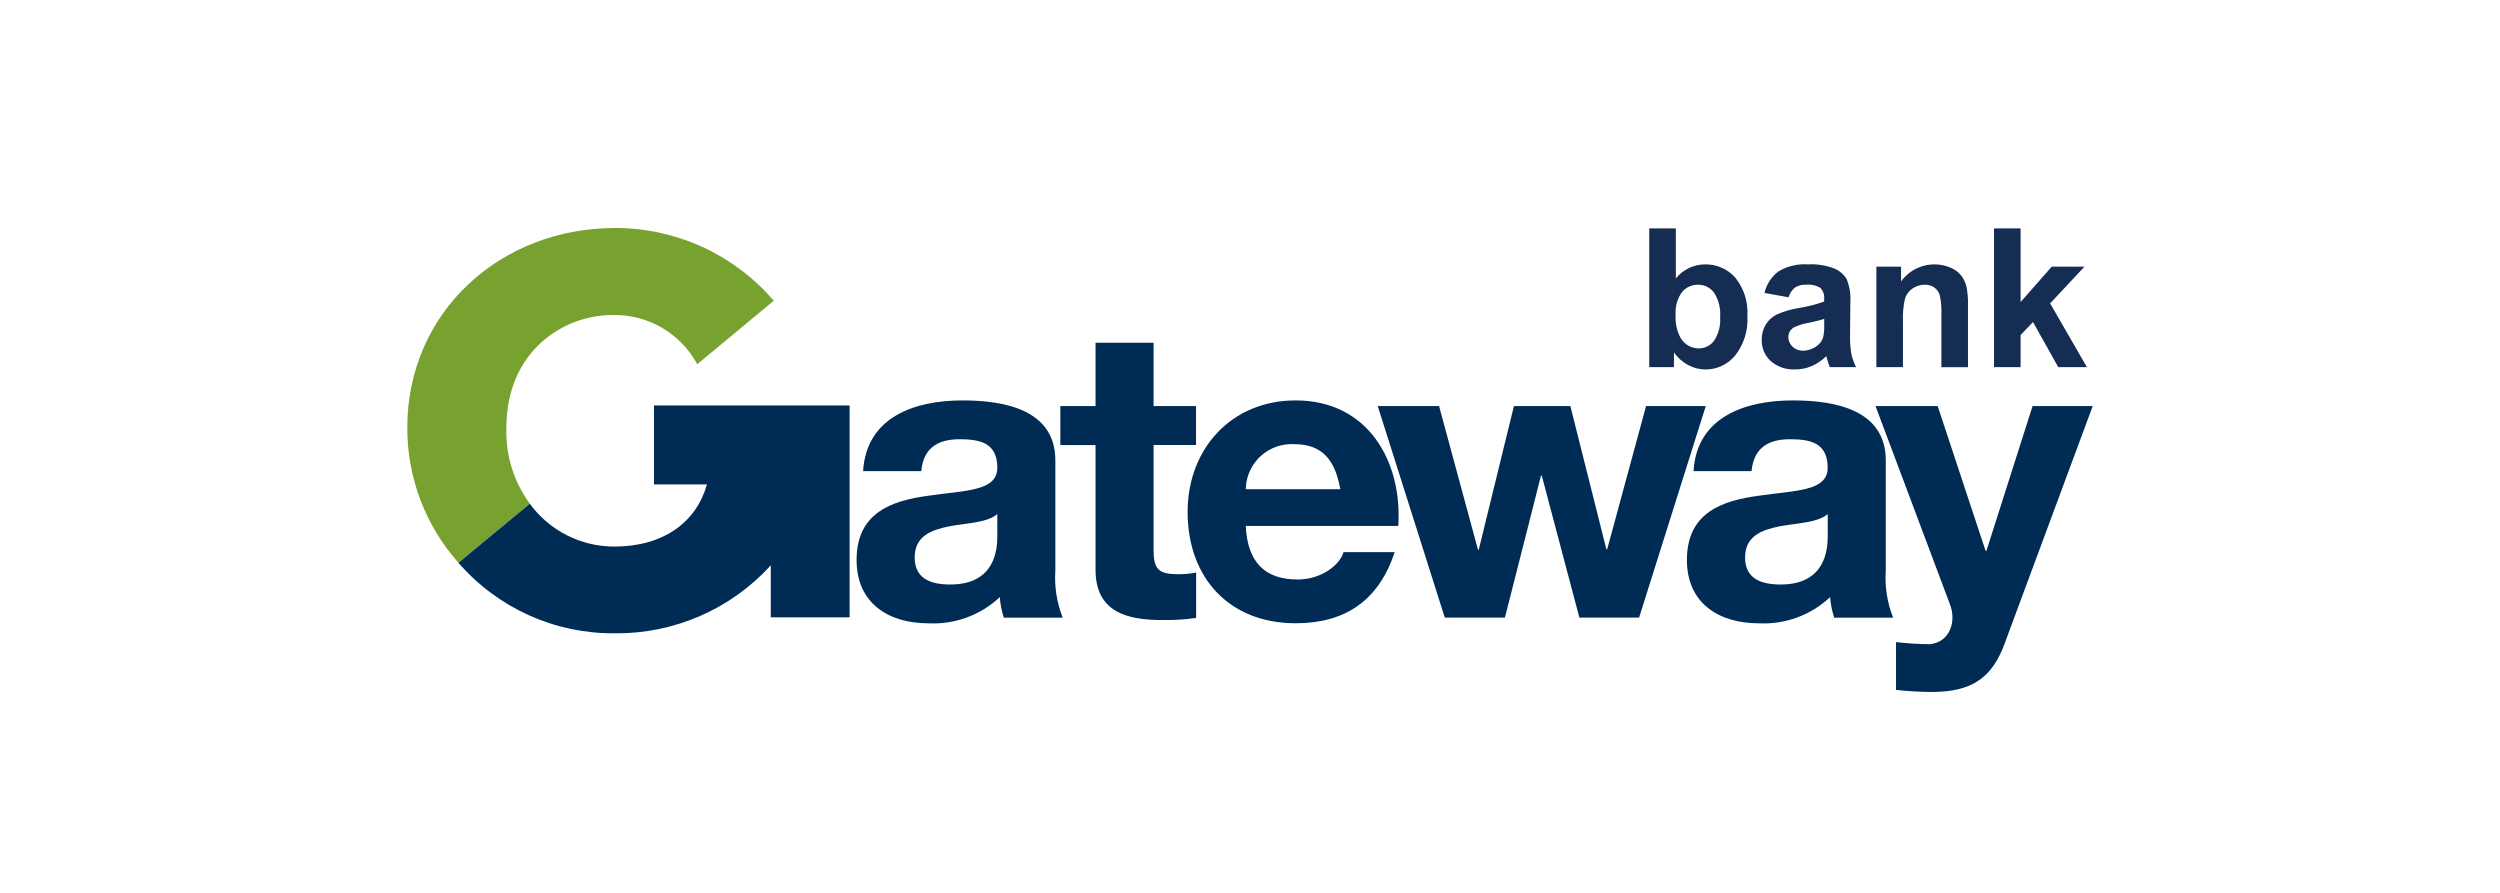
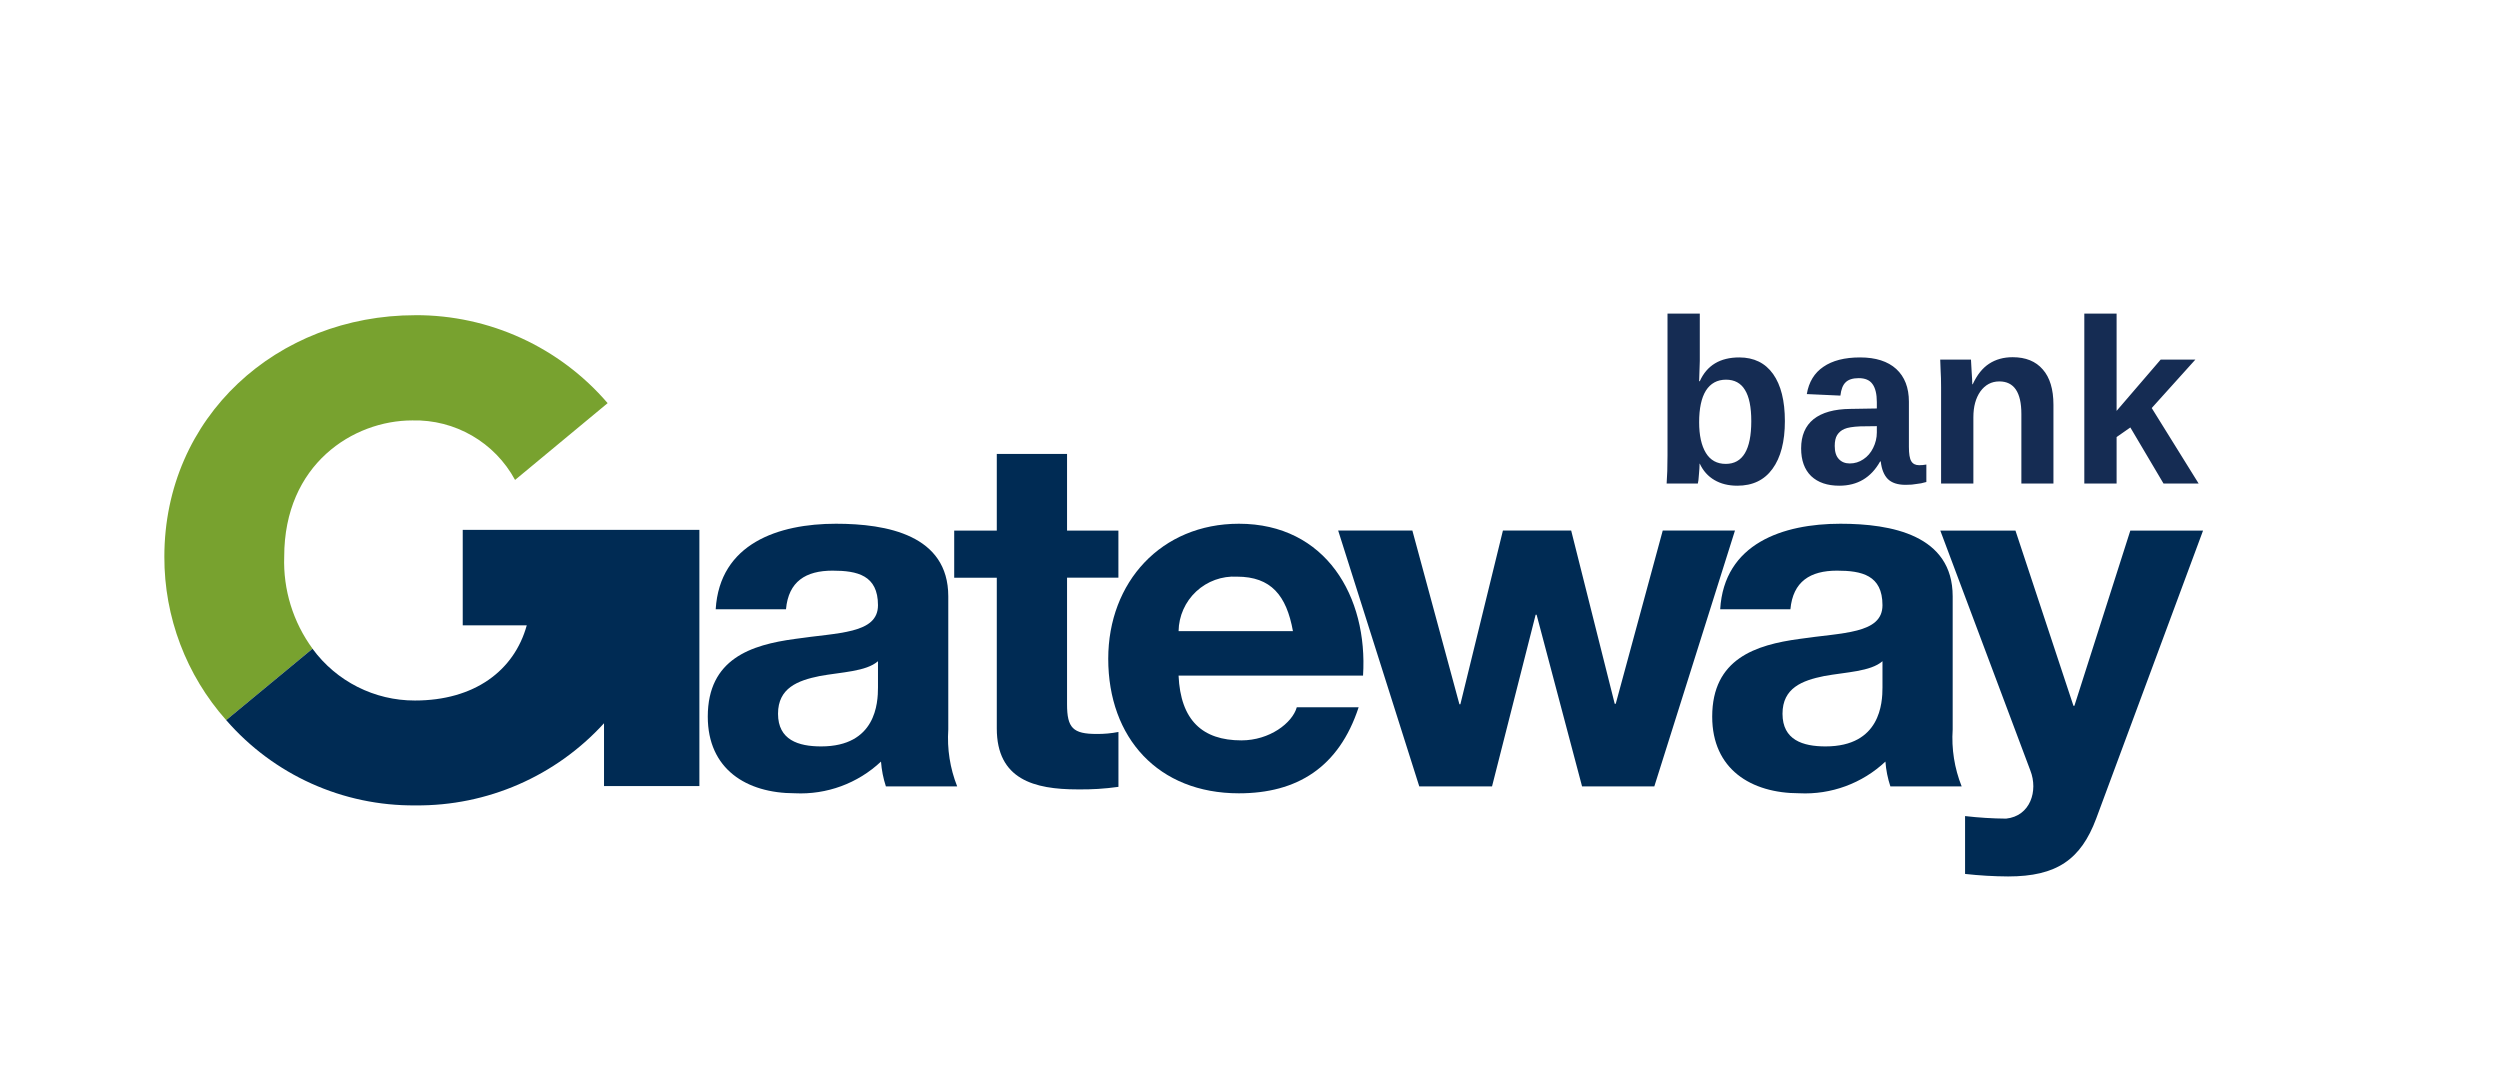
- <svg xmlns="http://www.w3.org/2000/svg" viewBox="0 0 280 100">
-   <path d="M68.859,25.538c-12.8,0-23.242,9.39-23.242,22.366A22.679,22.679,0,0,0,51.343,63.03l8-6.615A13.622,13.622,0,0,1,56.715,47.9c0-8.569,6.4-12.618,11.856-12.618a10.512,10.512,0,0,1,9.52,5.51l8.572-7.111a23.365,23.365,0,0,0-17.8-8.145" style="fill:#78a22f" />
-   <path d="M118.2,63.89V51.569c0-5.676-5.679-6.723-10.4-6.723-5.315,0-10.763,1.824-11.133,7.922l6.516,0c.23-2.572,1.829-3.574,4.307-3.574,2.283,0,4.21.413,4.21,3.2,0,2.667-3.709,2.528-7.7,3.124-4.031.545-8.063,1.83-8.063,7.2,0,4.85,3.57,7.094,8.063,7.094a10.865,10.865,0,0,0,7.976-2.935,9.66,9.66,0,0,0,.452,2.3h6.594A12.153,12.153,0,0,1,118.2,63.89ZM111.7,60.011c0,1.421-.18,5.454-5.263,5.454-2.109,0-3.993-.6-3.993-3.024,0-2.392,1.835-3.08,3.852-3.491,2.013-.37,4.3-.41,5.4-1.374Z" style="fill:#002b54" />
-   <path d="M129.2,61.562V49.838h4.756V45.48H129.2V38.386h-6.5V45.48h-3.943v4.364H122.7V63.807c0,4.722,3.479,5.637,7.467,5.637a24.128,24.128,0,0,0,3.8-.235V64.127a9.849,9.849,0,0,1-2.012.184C129.75,64.311,129.2,63.759,129.2,61.562Z" style="fill:#002b54" />
-   <path d="M145.113,44.846c-7.185,0-12.1,5.4-12.1,12.5,0,7.331,4.629,12.459,12.1,12.459,5.361,0,9.257-2.376,11.088-7.967h-5.727c-.411,1.464-2.522,3.066-5.129,3.066-3.62,0-5.634-1.876-5.817-6h17.081C157.074,51.618,153.177,44.846,145.113,44.846Zm-5.584,9.942c.006-.066.006-.129.006-.195a5.134,5.134,0,0,1,5.4-4.847c3.158,0,4.584,1.744,5.18,5.042Z" style="fill:#002b54" />
-   <polygon points="184.359 45.478 180.005 61.521 179.914 61.521 175.881 45.478 169.56 45.478 165.621 61.562 165.532 61.562 161.176 45.478 154.306 45.478 161.816 69.169 168.552 69.169 172.591 53.269 172.679 53.269 176.89 69.169 183.579 69.169 191.046 45.478 184.359 45.478" style="fill:#002b54" />
-   <path d="M211.206,63.89V51.569c0-5.676-5.677-6.723-10.4-6.723-5.314,0-10.768,1.824-11.131,7.922l6.5,0c.238-2.572,1.836-3.574,4.313-3.574,2.287,0,4.212.413,4.212,3.2,0,2.667-3.707,2.528-7.7,3.124-4.028.545-8.066,1.83-8.066,7.2,0,4.85,3.58,7.094,8.066,7.094a10.862,10.862,0,0,0,7.973-2.935,9.476,9.476,0,0,0,.458,2.3h6.6A12.051,12.051,0,0,1,211.206,63.89Zm-6.5-3.879c0,1.421-.183,5.454-5.27,5.454-2.108,0-3.986-.6-3.986-3.024,0-2.392,1.832-3.08,3.851-3.491,2.017-.37,4.3-.41,5.405-1.374Z" style="fill:#002b54" />
-   <path d="M227.648,45.48,222.477,61.7h-.089L217.019,45.48h-6.96L218.4,67.7c.737,1.881,0,4.216-2.246,4.452a35.2,35.2,0,0,1-3.8-.236v5.352a37.376,37.376,0,0,0,3.986.233c4.491,0,6.731-1.557,8.154-5.354l9.89-26.666Z" style="fill:#002b54" />
-   <path d="M73.245,54.253h5.929c-1.163,4.21-4.858,6.962-10.358,6.962a11.716,11.716,0,0,1-9.48-4.794L51.343,63.03a22.9,22.9,0,0,0,17.531,7.9A23.308,23.308,0,0,0,86.328,63.32v5.818h8.83V45.413H73.245Z" style="fill:#002b54" />
-   <path d="M190.958,29.611a4.214,4.214,0,0,0-3.264,1.57v-5.6h-2.979V41.122h2.767V39.469A4.554,4.554,0,0,0,189.1,40.9a4.13,4.13,0,0,0,1.9.482,4.283,4.283,0,0,0,3.333-1.559,6.5,6.5,0,0,0,1.373-4.44,6.169,6.169,0,0,0-1.346-4.277A4.39,4.39,0,0,0,190.958,29.611Zm1,8.57a2.106,2.106,0,0,1-1.68.842,2.356,2.356,0,0,1-2.056-1.186,4.787,4.787,0,0,1-.551-2.587,3.814,3.814,0,0,1,.71-2.527,2.243,2.243,0,0,1,1.781-.832,2.214,2.214,0,0,1,1.791.853,4.4,4.4,0,0,1,.7,2.782A4.146,4.146,0,0,1,191.96,38.181Z" style="fill:#152c53" />
-   <path d="M207.207,37.423l.031-3.477a6.14,6.14,0,0,0-.4-2.665,2.955,2.955,0,0,0-1.373-1.2,7.132,7.132,0,0,0-2.968-.472,5.737,5.737,0,0,0-3.306.785,4.213,4.213,0,0,0-1.569,2.416l2.7.488a2.181,2.181,0,0,1,.72-1.1,2.138,2.138,0,0,1,1.241-.312,2.546,2.546,0,0,1,1.6.365,1.541,1.541,0,0,1,.424,1.224v.3a16.255,16.255,0,0,1-2.894.732,9.934,9.934,0,0,0-2.368.694,2.981,2.981,0,0,0-1.278,1.145,3.207,3.207,0,0,0-.455,1.7,3.135,3.135,0,0,0,1,2.385,3.84,3.84,0,0,0,2.74.943,4.684,4.684,0,0,0,1.855-.371,5.352,5.352,0,0,0,1.632-1.113c.021.056.057.173.106.349.113.389.209.683.286.88h2.947a6.385,6.385,0,0,1-.535-1.51A12.014,12.014,0,0,1,207.207,37.423Zm-2.894-1.112a5.868,5.868,0,0,1-.117,1.452,1.864,1.864,0,0,1-.71.985,2.573,2.573,0,0,1-1.536.53,1.629,1.629,0,0,1-1.188-.456,1.458,1.458,0,0,1-.466-1.081,1.244,1.244,0,0,1,.583-1.05,5.5,5.5,0,0,1,1.621-.518q1.24-.266,1.813-.456Z" style="fill:#152c53" />
-   <path d="M219.667,30.873a3.024,3.024,0,0,0-1.235-.906,4.609,4.609,0,0,0-5.512,1.553V29.866h-2.766V41.122h2.978v-5.1a9.707,9.707,0,0,1,.228-2.586,2.135,2.135,0,0,1,.843-1.124,2.388,2.388,0,0,1,1.388-.423,1.767,1.767,0,0,1,1.034.3,1.651,1.651,0,0,1,.62.832,8.889,8.889,0,0,1,.19,2.358v5.744h2.979V34.127a9.26,9.26,0,0,0-.165-2A3.284,3.284,0,0,0,219.667,30.873Z" style="fill:#152c53" />
-   <polygon points="229.613 33.979 233.461 29.866 229.793 29.866 226.307 33.83 226.307 25.584 223.328 25.584 223.328 41.122 226.307 41.122 226.307 37.519 227.695 36.066 230.525 41.122 233.736 41.122 229.613 33.979" style="fill:#152c53" />
+ <svg xmlns="http://www.w3.org/2000/svg" viewBox="0 0 179.05 76.667">
+   <defs>
+     <clipPath id="a">
+       <rect x="11.771" y="15.812" width="152.79" height="46.96" style="fill:none" />
+     </clipPath>
+   </defs>
+   <g style="clip-path:url(#a)">
+     <path d="M51.258,43.637c.286-4.716,4.5-6.127,8.611-6.127,3.654,0,8.047.81,8.047,5.2v9.53a9.4,9.4,0,0,0,.636,4.08H63.447a7.5,7.5,0,0,1-.35-1.776,8.4,8.4,0,0,1-6.169,2.27c-3.475,0-6.237-1.735-6.237-5.487,0-4.15,3.119-5.144,6.237-5.566,3.084-.461,5.953-.353,5.953-2.416,0-2.156-1.491-2.475-3.257-2.475-1.916,0-3.153.775-3.331,2.764Zm11.623,3.719c-.853.746-2.623.777-4.18,1.063-1.56.318-2.979.85-2.979,2.7,0,1.878,1.457,2.339,3.088,2.339,3.932,0,4.071-3.119,4.071-4.218Z" style="fill:#002b54" />
+     <path d="M76.422,38H80.1v3.371H76.422v9.068c0,1.7.424,2.127,2.125,2.127a7.7,7.7,0,0,0,1.556-.143v3.931a18.72,18.72,0,0,1-2.937.182c-3.085,0-5.776-.708-5.776-4.36v-10.8H68.34V38h3.05V32.513h5.032Z" style="fill:#002b54" />
+     <path d="M84.409,48.387c.142,3.188,1.7,4.639,4.5,4.639,2.016,0,3.649-1.239,3.967-2.372h4.43c-1.417,4.325-4.43,6.163-8.577,6.163-5.777,0-9.357-3.967-9.357-9.637,0-5.493,3.8-9.67,9.357-9.67,6.238,0,9.252,5.238,8.892,10.877ZM92.6,45.2c-.461-2.551-1.564-3.9-4.007-3.9a3.969,3.969,0,0,0-4.183,3.9Z" style="fill:#002b54" />
+     <polygon points="118.482 56.323 113.308 56.323 110.051 44.025 109.983 44.025 106.859 56.323 101.649 56.323 95.84 37.999 101.154 37.999 104.523 50.439 104.592 50.439 107.639 37.999 112.528 37.999 115.647 50.408 115.718 50.408 119.085 37.999 124.258 37.999 118.482 56.323" style="fill:#002b54" />
+     <path d="M123.2,43.637c.281-4.716,4.5-6.127,8.61-6.127,3.65,0,8.041.81,8.041,5.2v9.53a9.321,9.321,0,0,0,.643,4.08h-5.106a7.353,7.353,0,0,1-.354-1.776,8.4,8.4,0,0,1-6.167,2.27c-3.47,0-6.239-1.735-6.239-5.487,0-4.15,3.123-5.144,6.239-5.566,3.088-.461,5.956-.353,5.956-2.416,0-2.156-1.489-2.475-3.258-2.475-1.916,0-3.152.775-3.336,2.764Zm11.623,3.719c-.853.746-2.621.777-4.181,1.063-1.562.318-2.979.85-2.979,2.7,0,1.878,1.453,2.339,3.083,2.339,3.935,0,4.077-3.119,4.077-4.218Z" style="fill:#002b54" />
+     <path d="M150.128,58.63c-1.1,2.937-2.833,4.141-6.307,4.141a29.2,29.2,0,0,1-3.083-.18V58.447a27.5,27.5,0,0,0,2.939.183c1.737-.183,2.307-1.989,1.737-3.444L138.964,38h5.383L148.5,50.548h.069L152.574,38h5.209Z" style="fill:#002b54" />
+     <path d="M29.748,22.575c-9.9,0-17.977,7.263-17.977,17.3A17.541,17.541,0,0,0,16.2,51.577l6.186-5.117a10.536,10.536,0,0,1-2.031-6.589c0-6.628,4.948-9.76,9.17-9.76a8.132,8.132,0,0,1,7.364,4.262l6.63-5.5a18.068,18.068,0,0,0-13.767-6.3" style="fill:#78a22f" />
+     <path d="M50.09,37.948l-16.949,0v6.838h4.586c-.9,3.256-3.758,5.385-8.012,5.385a9.066,9.066,0,0,1-7.333-3.708L16.2,51.575A17.719,17.719,0,0,0,29.76,57.682a18.03,18.03,0,0,0,13.5-5.883v4.5H50.09Z" style="fill:#002b54" />
+   </g>
+   <text transform="translate(118.255 34.63)" style="font-size:16.79px;fill:#152c53;font-family:Arial-BoldMT, Arial;font-weight:700">bank</text>
</svg>
